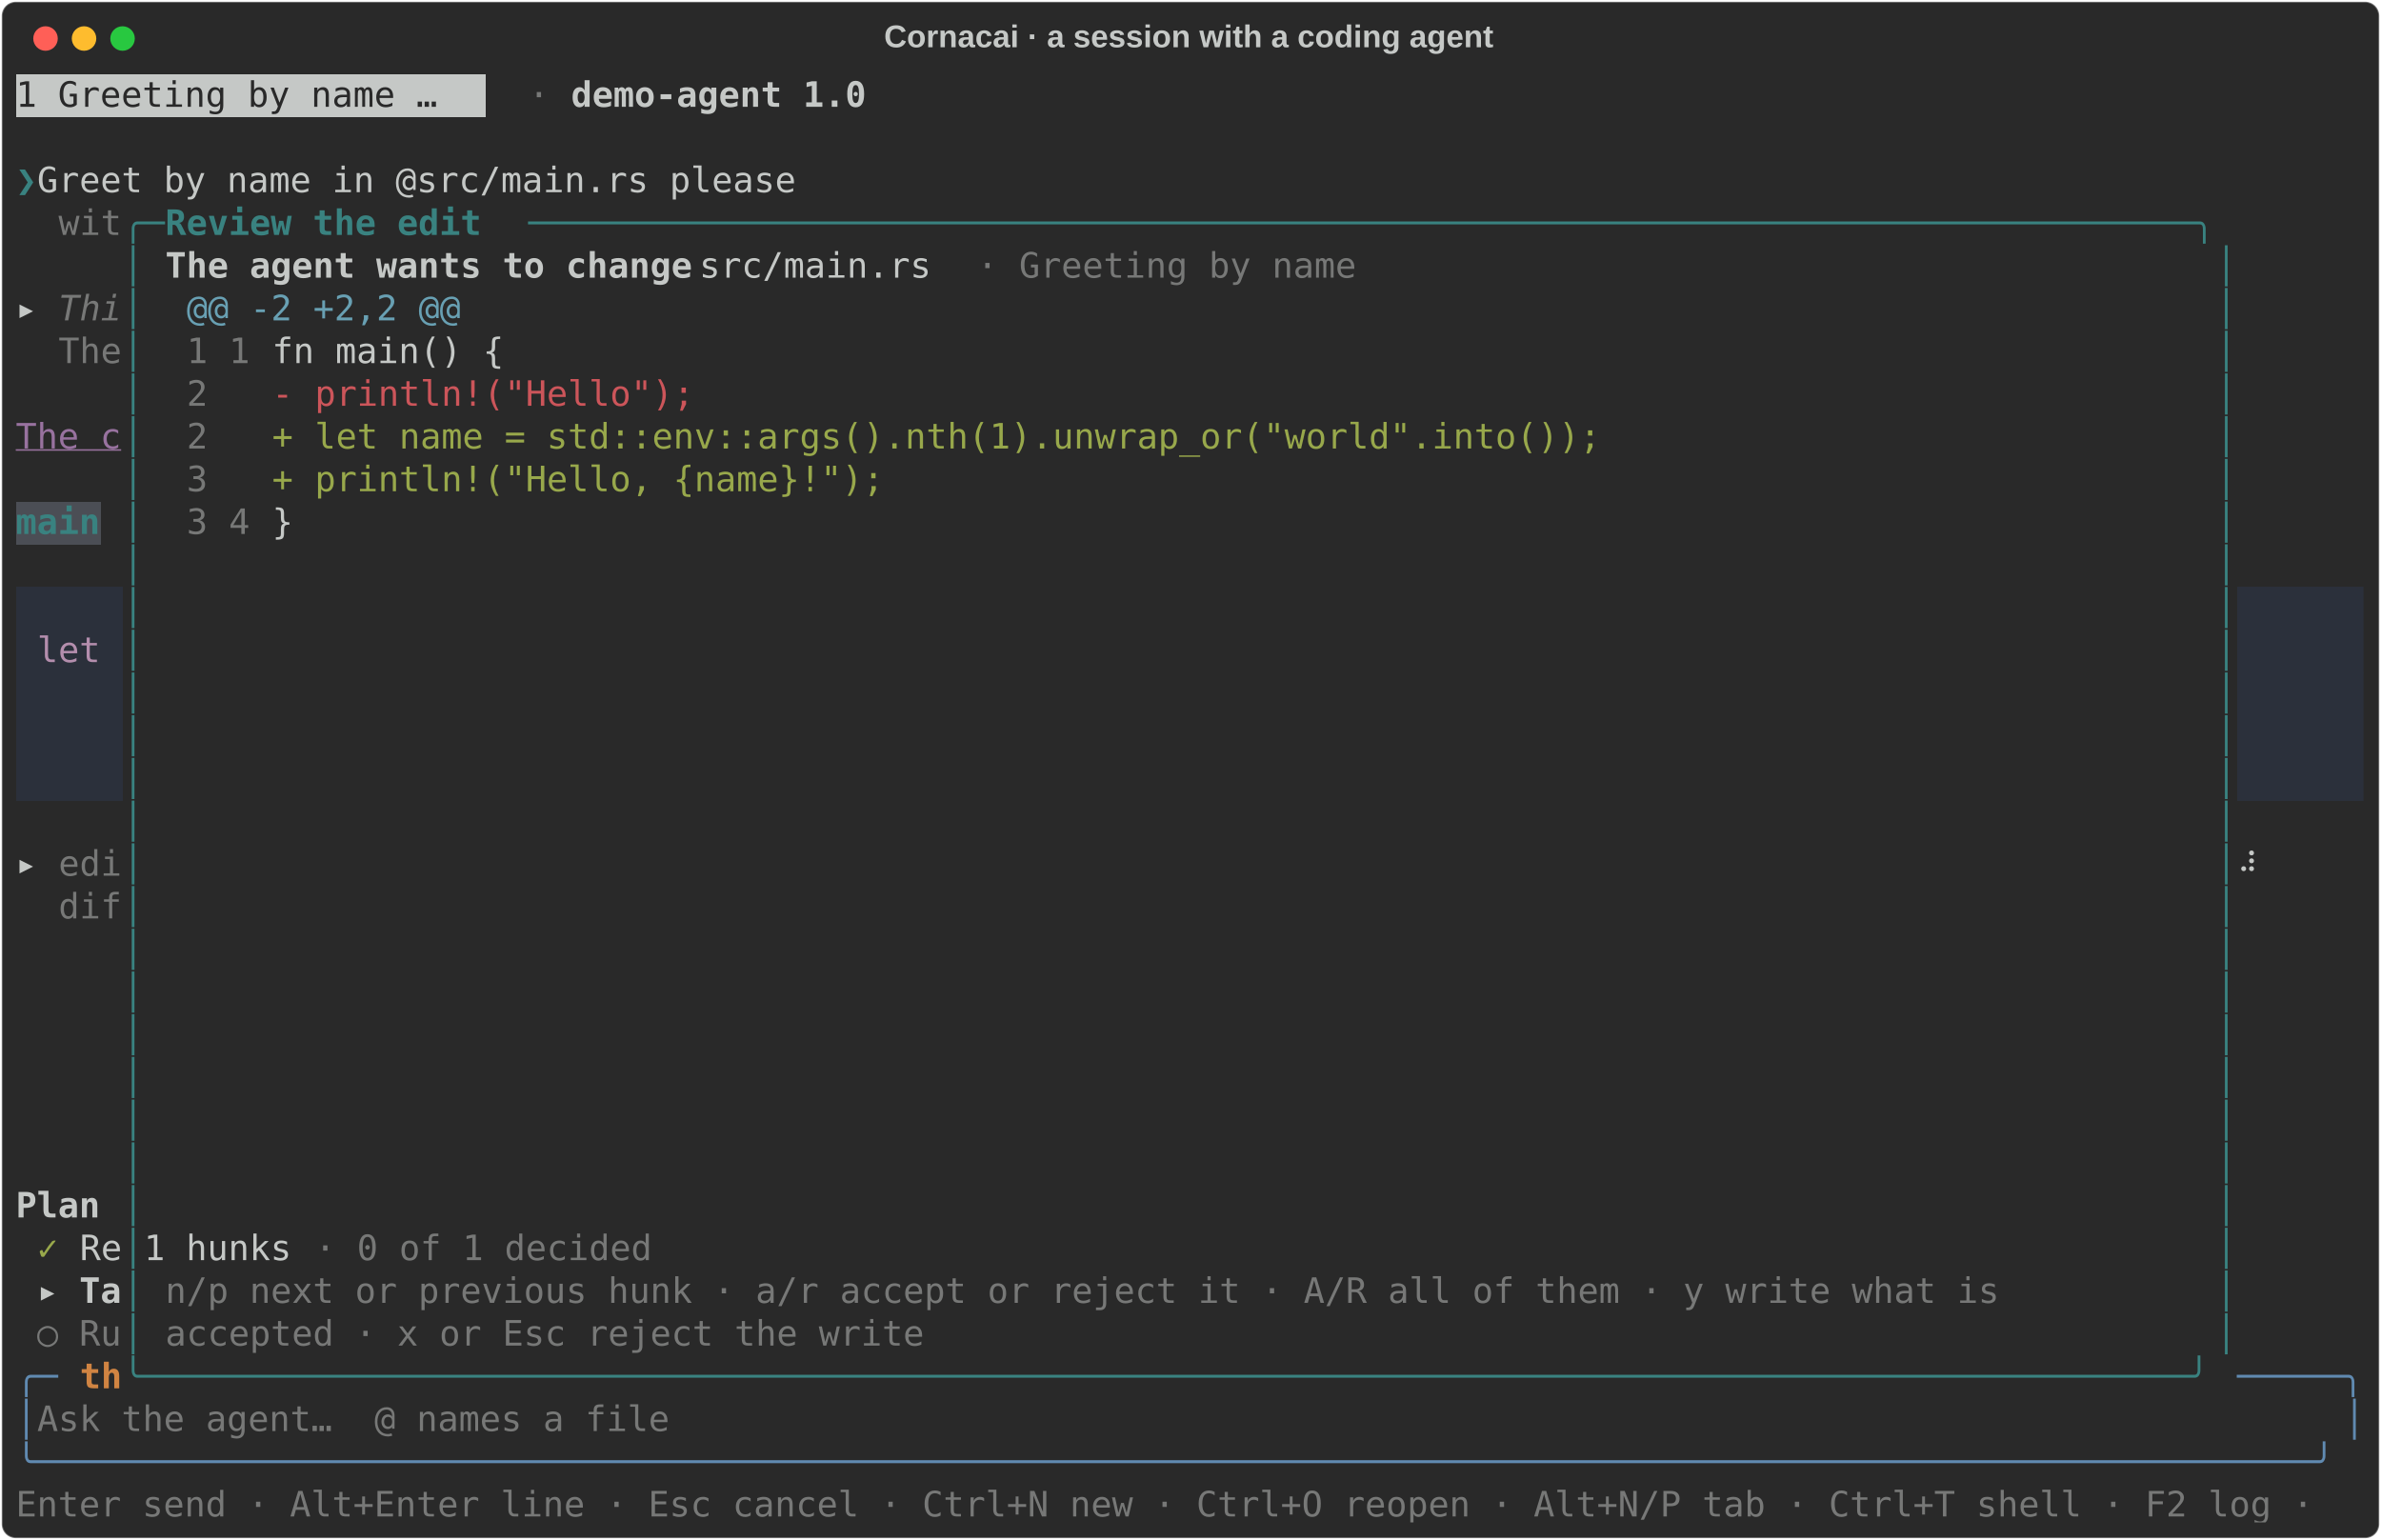
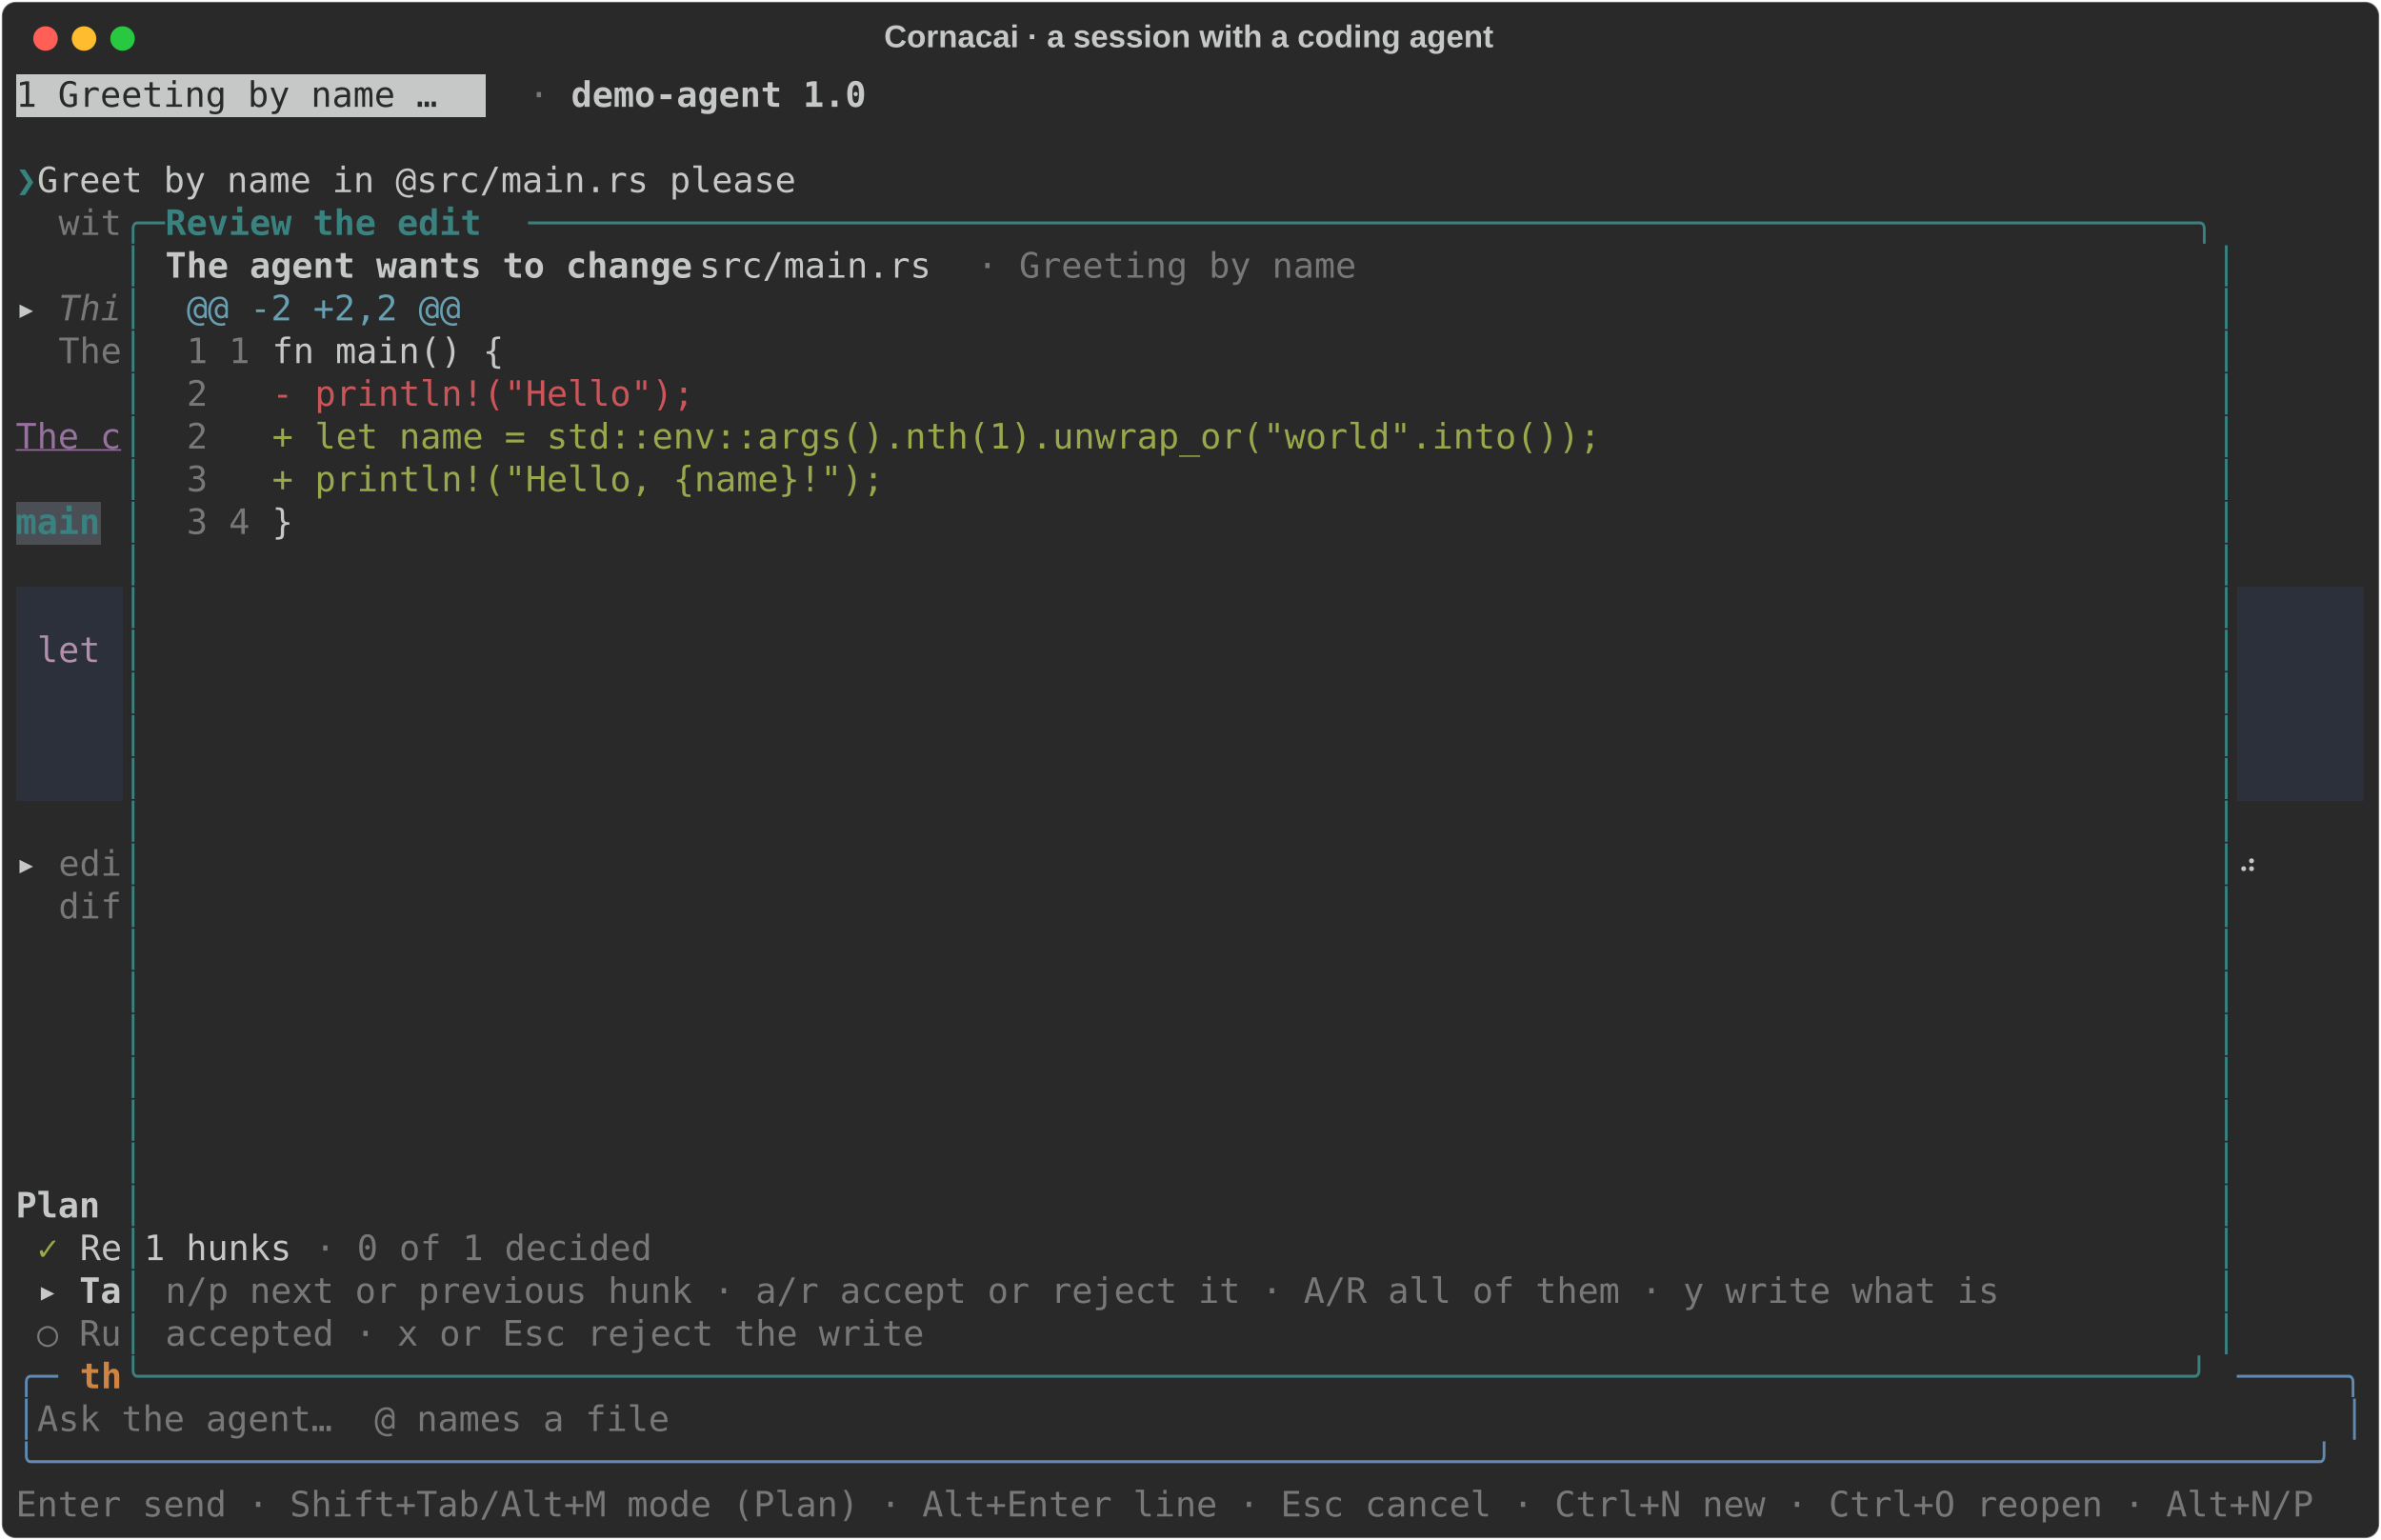
<svg xmlns="http://www.w3.org/2000/svg" class="rich-terminal" viewBox="0 0 1360 879.6">
  <style>

    @font-face {
        font-family: "Fira Code";
        src: local("FiraCode-Regular"),
                url("https://cdnjs.cloudflare.com/ajax/libs/firacode/6.2.0/woff2/FiraCode-Regular.woff2") format("woff2"),
                url("https://cdnjs.cloudflare.com/ajax/libs/firacode/6.2.0/woff/FiraCode-Regular.woff") format("woff");
        font-style: normal;
        font-weight: 400;
    }
    @font-face {
        font-family: "Fira Code";
        src: local("FiraCode-Bold"),
                url("https://cdnjs.cloudflare.com/ajax/libs/firacode/6.2.0/woff2/FiraCode-Bold.woff2") format("woff2"),
                url("https://cdnjs.cloudflare.com/ajax/libs/firacode/6.2.0/woff/FiraCode-Bold.woff") format("woff");
        font-style: bold;
        font-weight: 700;
    }

    .rich-record-matrix {
        font-family: Fira Code, monospace;
        font-size: 20px;
        line-height: 24.4px;
        font-variant-east-asian: full-width;
    }

    .rich-record-title {
        font-size: 18px;
        font-weight: bold;
        font-family: arial;
    }

    .rich-record-r1 { fill: #292929 }
.rich-record-r2 { fill: #c5c8c6 }
.rich-record-r3 { fill: #777877 }
.rich-record-r4 { fill: #c5c8c6;font-weight: bold }
.rich-record-r5 { fill: #398280;font-weight: bold }
.rich-record-r6 { fill: #398280 }
.rich-record-r7 { fill: #777877;font-style: italic; }
.rich-record-r8 { fill: #68a0b3 }
.rich-record-r9 { fill: #cc555a }
.rich-record-r10 { fill: #98729f;text-decoration: underline; }
.rich-record-r11 { fill: #98a84b }
.rich-record-r12 { fill: #b48ead }
.rich-record-r13 { fill: #c0c5ce }
.rich-record-r14 { fill: #608ab1 }
.rich-record-r15 { fill: #1984e9;font-weight: bold }
.rich-record-r16 { fill: #d08442;font-weight: bold }
    </style>
  <defs>
    <clipPath id="rich-record-clip-terminal">
      <rect x="0" y="0" width="1341.0" height="828.6" />
    </clipPath>
    <clipPath id="rich-record-line-0">
      <rect x="0" y="1.5" width="1342" height="24.65" />
    </clipPath>
    <clipPath id="rich-record-line-1">
      <rect x="0" y="25.9" width="1342" height="24.65" />
    </clipPath>
    <clipPath id="rich-record-line-2">
      <rect x="0" y="50.3" width="1342" height="24.65" />
    </clipPath>
    <clipPath id="rich-record-line-3">
      <rect x="0" y="74.7" width="1342" height="24.65" />
    </clipPath>
    <clipPath id="rich-record-line-4">
      <rect x="0" y="99.1" width="1342" height="24.65" />
    </clipPath>
    <clipPath id="rich-record-line-5">
      <rect x="0" y="123.5" width="1342" height="24.65" />
    </clipPath>
    <clipPath id="rich-record-line-6">
      <rect x="0" y="147.9" width="1342" height="24.65" />
    </clipPath>
    <clipPath id="rich-record-line-7">
      <rect x="0" y="172.3" width="1342" height="24.65" />
    </clipPath>
    <clipPath id="rich-record-line-8">
      <rect x="0" y="196.7" width="1342" height="24.65" />
    </clipPath>
    <clipPath id="rich-record-line-9">
      <rect x="0" y="221.1" width="1342" height="24.65" />
    </clipPath>
    <clipPath id="rich-record-line-10">
      <rect x="0" y="245.5" width="1342" height="24.65" />
    </clipPath>
    <clipPath id="rich-record-line-11">
      <rect x="0" y="269.9" width="1342" height="24.65" />
    </clipPath>
    <clipPath id="rich-record-line-12">
      <rect x="0" y="294.3" width="1342" height="24.65" />
    </clipPath>
    <clipPath id="rich-record-line-13">
      <rect x="0" y="318.7" width="1342" height="24.65" />
    </clipPath>
    <clipPath id="rich-record-line-14">
      <rect x="0" y="343.1" width="1342" height="24.65" />
    </clipPath>
    <clipPath id="rich-record-line-15">
      <rect x="0" y="367.5" width="1342" height="24.65" />
    </clipPath>
    <clipPath id="rich-record-line-16">
      <rect x="0" y="391.9" width="1342" height="24.65" />
    </clipPath>
    <clipPath id="rich-record-line-17">
      <rect x="0" y="416.3" width="1342" height="24.65" />
    </clipPath>
    <clipPath id="rich-record-line-18">
      <rect x="0" y="440.7" width="1342" height="24.65" />
    </clipPath>
    <clipPath id="rich-record-line-19">
      <rect x="0" y="465.1" width="1342" height="24.65" />
    </clipPath>
    <clipPath id="rich-record-line-20">
      <rect x="0" y="489.5" width="1342" height="24.65" />
    </clipPath>
    <clipPath id="rich-record-line-21">
      <rect x="0" y="513.9" width="1342" height="24.65" />
    </clipPath>
    <clipPath id="rich-record-line-22">
      <rect x="0" y="538.3" width="1342" height="24.65" />
    </clipPath>
    <clipPath id="rich-record-line-23">
      <rect x="0" y="562.7" width="1342" height="24.65" />
    </clipPath>
    <clipPath id="rich-record-line-24">
      <rect x="0" y="587.1" width="1342" height="24.65" />
    </clipPath>
    <clipPath id="rich-record-line-25">
      <rect x="0" y="611.5" width="1342" height="24.65" />
    </clipPath>
    <clipPath id="rich-record-line-26">
      <rect x="0" y="635.9" width="1342" height="24.65" />
    </clipPath>
    <clipPath id="rich-record-line-27">
      <rect x="0" y="660.3" width="1342" height="24.65" />
    </clipPath>
    <clipPath id="rich-record-line-28">
      <rect x="0" y="684.7" width="1342" height="24.65" />
    </clipPath>
    <clipPath id="rich-record-line-29">
      <rect x="0" y="709.1" width="1342" height="24.65" />
    </clipPath>
    <clipPath id="rich-record-line-30">
      <rect x="0" y="733.5" width="1342" height="24.65" />
    </clipPath>
    <clipPath id="rich-record-line-31">
      <rect x="0" y="757.9" width="1342" height="24.65" />
    </clipPath>
    <clipPath id="rich-record-line-32">
      <rect x="0" y="782.3" width="1342" height="24.65" />
    </clipPath>
  </defs>
  <rect fill="#292929" stroke="rgba(255,255,255,0.35)" stroke-width="1" x="1" y="1" width="1358" height="877.6" rx="8" />
  <text class="rich-record-title" fill="#c5c8c6" text-anchor="middle" x="679" y="27">Cornacai · a session with a coding agent</text>
  <g transform="translate(26,22)">
    <circle cx="0" cy="0" r="7" fill="#ff5f57" />
    <circle cx="22" cy="0" r="7" fill="#febc2e" />
    <circle cx="44" cy="0" r="7" fill="#28c840" />
  </g>
  <g transform="translate(9, 41)" clip-path="url(#rich-record-clip-terminal)">
    <rect fill="#c5c8c6" x="0" y="1.5" width="268.4" height="24.65" shape-rendering="crispEdges" />
    <rect fill="#4b4e55" x="0" y="245.5" width="48.8" height="24.65" shape-rendering="crispEdges" />
    <rect fill="#2b303b" x="0" y="294.3" width="61" height="24.65" shape-rendering="crispEdges" />
    <rect fill="#2b303b" x="1268.8" y="294.3" width="73.2" height="24.65" shape-rendering="crispEdges" />
    <rect fill="#2b303b" x="0" y="318.7" width="12.2" height="24.65" shape-rendering="crispEdges" />
    <rect fill="#2b303b" x="12.2" y="318.7" width="36.6" height="24.65" shape-rendering="crispEdges" />
    <rect fill="#2b303b" x="48.8" y="318.7" width="12.2" height="24.65" shape-rendering="crispEdges" />
    <rect fill="#2b303b" x="1268.8" y="318.7" width="73.2" height="24.65" shape-rendering="crispEdges" />
    <rect fill="#2b303b" x="0" y="343.1" width="12.2" height="24.65" shape-rendering="crispEdges" />
    <rect fill="#2b303b" x="12.2" y="343.1" width="48.8" height="24.65" shape-rendering="crispEdges" />
    <rect fill="#2b303b" x="1268.8" y="343.1" width="73.2" height="24.65" shape-rendering="crispEdges" />
    <rect fill="#2b303b" x="0" y="367.5" width="12.2" height="24.65" shape-rendering="crispEdges" />
    <rect fill="#2b303b" x="12.2" y="367.5" width="48.8" height="24.65" shape-rendering="crispEdges" />
    <rect fill="#2b303b" x="1268.8" y="367.5" width="73.2" height="24.65" shape-rendering="crispEdges" />
    <rect fill="#2b303b" x="0" y="391.9" width="61" height="24.65" shape-rendering="crispEdges" />
    <rect fill="#2b303b" x="1268.8" y="391.9" width="73.2" height="24.65" shape-rendering="crispEdges" />
    <g class="rich-record-matrix">
      <text class="rich-record-r1" x="0" y="20" textLength="268.4" clip-path="url(#rich-record-line-0)"> 1 Greeting by name … </text>
      <text class="rich-record-r3" x="292.8" y="20" textLength="12.2" clip-path="url(#rich-record-line-0)">·</text>
      <text class="rich-record-r4" x="317.2" y="20" textLength="170.8" clip-path="url(#rich-record-line-0)">demo-agent 1.0</text>
      <text class="rich-record-r2" x="1342" y="20" textLength="12.2" clip-path="url(#rich-record-line-0)">
</text>
      <text class="rich-record-r2" x="1342" y="44.4" textLength="12.2" clip-path="url(#rich-record-line-1)">
</text>
      <text class="rich-record-r5" x="0" y="68.8" textLength="12.2" clip-path="url(#rich-record-line-2)">❯</text>
      <text class="rich-record-r2" x="12.2" y="68.8" textLength="1329.8" clip-path="url(#rich-record-line-2)"> Greet by name in @src/main.rs please                                                                        </text>
      <text class="rich-record-r2" x="1342" y="68.8" textLength="12.2" clip-path="url(#rich-record-line-2)">
</text>
      <text class="rich-record-r3" x="24.4" y="93.2" textLength="36.6" clip-path="url(#rich-record-line-3)">wit</text>
      <text class="rich-record-r6" x="61" y="93.2" textLength="24.4" clip-path="url(#rich-record-line-3)">╭─</text>
      <text class="rich-record-r5" x="85.4" y="93.2" textLength="207.4" clip-path="url(#rich-record-line-3)"> Review the edit </text>
      <text class="rich-record-r6" x="292.8" y="93.2" textLength="976" clip-path="url(#rich-record-line-3)">───────────────────────────────────────────────────────────────────────────────╮</text>
      <text class="rich-record-r2" x="1342" y="93.2" textLength="12.2" clip-path="url(#rich-record-line-3)">
</text>
      <text class="rich-record-r6" x="61" y="117.6" textLength="12.2" clip-path="url(#rich-record-line-4)">│</text>
      <text class="rich-record-r4" x="85.4" y="117.6" textLength="305" clip-path="url(#rich-record-line-4)">The agent wants to change</text>
      <text class="rich-record-r2" x="390.4" y="117.6" textLength="158.6" clip-path="url(#rich-record-line-4)"> src/main.rs </text>
      <text class="rich-record-r3" x="549" y="117.6" textLength="219.6" clip-path="url(#rich-record-line-4)">· Greeting by name</text>
      <text class="rich-record-r6" x="1256.6" y="117.6" textLength="12.2" clip-path="url(#rich-record-line-4)">│</text>
      <text class="rich-record-r2" x="1342" y="117.6" textLength="12.2" clip-path="url(#rich-record-line-4)">
</text>
      <text class="rich-record-r4" x="0" y="142" textLength="12.2" clip-path="url(#rich-record-line-5)">▸</text>
      <text class="rich-record-r7" x="24.4" y="142" textLength="36.6" clip-path="url(#rich-record-line-5)">Thi</text>
      <text class="rich-record-r6" x="61" y="142" textLength="12.2" clip-path="url(#rich-record-line-5)">│</text>
      <text class="rich-record-r8" x="97.6" y="142" textLength="158.6" clip-path="url(#rich-record-line-5)">@@ -2 +2,2 @@</text>
      <text class="rich-record-r6" x="1256.6" y="142" textLength="12.2" clip-path="url(#rich-record-line-5)">│</text>
      <text class="rich-record-r2" x="1342" y="142" textLength="12.2" clip-path="url(#rich-record-line-5)">
</text>
      <text class="rich-record-r3" x="24.4" y="166.4" textLength="36.6" clip-path="url(#rich-record-line-6)">The</text>
      <text class="rich-record-r6" x="61" y="166.4" textLength="12.2" clip-path="url(#rich-record-line-6)">│</text>
      <text class="rich-record-r3" x="97.6" y="166.4" textLength="48.8" clip-path="url(#rich-record-line-6)">1 1 </text>
      <text class="rich-record-r2" x="146.4" y="166.4" textLength="1110.2" clip-path="url(#rich-record-line-6)">  fn main() {                                                                              </text>
      <text class="rich-record-r6" x="1256.6" y="166.4" textLength="12.2" clip-path="url(#rich-record-line-6)">│</text>
      <text class="rich-record-r2" x="1342" y="166.4" textLength="12.2" clip-path="url(#rich-record-line-6)">
</text>
      <text class="rich-record-r6" x="61" y="190.8" textLength="12.2" clip-path="url(#rich-record-line-7)">│</text>
      <text class="rich-record-r3" x="97.6" y="190.8" textLength="48.8" clip-path="url(#rich-record-line-7)">2   </text>
      <text class="rich-record-r9" x="146.4" y="190.8" textLength="12.2" clip-path="url(#rich-record-line-7)">-</text>
      <text class="rich-record-r9" x="170.8" y="190.8" textLength="268.4" clip-path="url(#rich-record-line-7)">    println!("Hello");</text>
      <text class="rich-record-r6" x="1256.6" y="190.8" textLength="12.2" clip-path="url(#rich-record-line-7)">│</text>
      <text class="rich-record-r2" x="1342" y="190.8" textLength="12.2" clip-path="url(#rich-record-line-7)">
</text>
      <text class="rich-record-r10" x="0" y="215.2" textLength="61" clip-path="url(#rich-record-line-8)">The c</text>
      <text class="rich-record-r6" x="61" y="215.2" textLength="12.2" clip-path="url(#rich-record-line-8)">│</text>
      <text class="rich-record-r3" x="97.6" y="215.2" textLength="48.8" clip-path="url(#rich-record-line-8)">  2 </text>
      <text class="rich-record-r11" x="146.4" y="215.2" textLength="12.2" clip-path="url(#rich-record-line-8)">+</text>
      <text class="rich-record-r11" x="170.8" y="215.2" textLength="793" clip-path="url(#rich-record-line-8)">    let name = std::env::args().nth(1).unwrap_or("world".into());</text>
      <text class="rich-record-r6" x="1256.6" y="215.2" textLength="12.2" clip-path="url(#rich-record-line-8)">│</text>
      <text class="rich-record-r2" x="1342" y="215.2" textLength="12.2" clip-path="url(#rich-record-line-8)">
</text>
      <text class="rich-record-r6" x="61" y="239.6" textLength="12.2" clip-path="url(#rich-record-line-9)">│</text>
      <text class="rich-record-r3" x="97.6" y="239.6" textLength="48.8" clip-path="url(#rich-record-line-9)">  3 </text>
      <text class="rich-record-r11" x="146.4" y="239.6" textLength="12.2" clip-path="url(#rich-record-line-9)">+</text>
      <text class="rich-record-r11" x="170.8" y="239.6" textLength="378.2" clip-path="url(#rich-record-line-9)">    println!("Hello, {name}!");</text>
      <text class="rich-record-r6" x="1256.6" y="239.6" textLength="12.2" clip-path="url(#rich-record-line-9)">│</text>
      <text class="rich-record-r2" x="1342" y="239.6" textLength="12.2" clip-path="url(#rich-record-line-9)">
</text>
      <text class="rich-record-r5" x="0" y="264" textLength="48.8" clip-path="url(#rich-record-line-10)">main</text>
      <text class="rich-record-r6" x="61" y="264" textLength="12.2" clip-path="url(#rich-record-line-10)">│</text>
      <text class="rich-record-r3" x="97.6" y="264" textLength="48.8" clip-path="url(#rich-record-line-10)">3 4 </text>
      <text class="rich-record-r2" x="146.4" y="264" textLength="1110.2" clip-path="url(#rich-record-line-10)">  }                                                                                        </text>
      <text class="rich-record-r6" x="1256.6" y="264" textLength="12.2" clip-path="url(#rich-record-line-10)">│</text>
      <text class="rich-record-r2" x="1342" y="264" textLength="12.2" clip-path="url(#rich-record-line-10)">
</text>
      <text class="rich-record-r6" x="61" y="288.4" textLength="12.2" clip-path="url(#rich-record-line-11)">│</text>
      <text class="rich-record-r6" x="1256.6" y="288.4" textLength="12.2" clip-path="url(#rich-record-line-11)">│</text>
      <text class="rich-record-r2" x="1342" y="288.4" textLength="12.2" clip-path="url(#rich-record-line-11)">
</text>
      <text class="rich-record-r6" x="61" y="312.8" textLength="12.2" clip-path="url(#rich-record-line-12)">│</text>
      <text class="rich-record-r6" x="1256.6" y="312.8" textLength="12.2" clip-path="url(#rich-record-line-12)">│</text>
      <text class="rich-record-r2" x="1342" y="312.8" textLength="12.2" clip-path="url(#rich-record-line-12)">
</text>
      <text class="rich-record-r12" x="12.2" y="337.2" textLength="36.6" clip-path="url(#rich-record-line-13)">let</text>
      <text class="rich-record-r6" x="61" y="337.2" textLength="12.2" clip-path="url(#rich-record-line-13)">│</text>
      <text class="rich-record-r6" x="1256.6" y="337.2" textLength="12.2" clip-path="url(#rich-record-line-13)">│</text>
      <text class="rich-record-r2" x="1342" y="337.2" textLength="12.2" clip-path="url(#rich-record-line-13)">
</text>
      <text class="rich-record-r6" x="61" y="361.6" textLength="12.2" clip-path="url(#rich-record-line-14)">│</text>
      <text class="rich-record-r6" x="1256.6" y="361.6" textLength="12.2" clip-path="url(#rich-record-line-14)">│</text>
      <text class="rich-record-r2" x="1342" y="361.6" textLength="12.2" clip-path="url(#rich-record-line-14)">
</text>
      <text class="rich-record-r6" x="61" y="386" textLength="12.2" clip-path="url(#rich-record-line-15)">│</text>
      <text class="rich-record-r6" x="1256.6" y="386" textLength="12.2" clip-path="url(#rich-record-line-15)">│</text>
      <text class="rich-record-r2" x="1342" y="386" textLength="12.2" clip-path="url(#rich-record-line-15)">
</text>
      <text class="rich-record-r6" x="61" y="410.4" textLength="12.2" clip-path="url(#rich-record-line-16)">│</text>
      <text class="rich-record-r6" x="1256.6" y="410.4" textLength="12.2" clip-path="url(#rich-record-line-16)">│</text>
      <text class="rich-record-r2" x="1342" y="410.4" textLength="12.2" clip-path="url(#rich-record-line-16)">
</text>
      <text class="rich-record-r6" x="61" y="434.8" textLength="12.2" clip-path="url(#rich-record-line-17)">│</text>
      <text class="rich-record-r6" x="1256.6" y="434.8" textLength="12.2" clip-path="url(#rich-record-line-17)">│</text>
      <text class="rich-record-r2" x="1342" y="434.8" textLength="12.2" clip-path="url(#rich-record-line-17)">
</text>
      <text class="rich-record-r4" x="0" y="459.2" textLength="12.2" clip-path="url(#rich-record-line-18)">▸</text>
      <text class="rich-record-r3" x="24.4" y="459.2" textLength="36.6" clip-path="url(#rich-record-line-18)">edi</text>
      <text class="rich-record-r6" x="61" y="459.2" textLength="12.2" clip-path="url(#rich-record-line-18)">│</text>
      <text class="rich-record-r6" x="1256.6" y="459.2" textLength="12.2" clip-path="url(#rich-record-line-18)">│</text>
-       <text class="rich-record-r2" x="1268.8" y="459.2" textLength="73.2" clip-path="url(#rich-record-line-18)">     ⠼</text>
+       <text class="rich-record-r2" x="1268.8" y="459.2" textLength="73.2" clip-path="url(#rich-record-line-18)">     ⠴</text>
      <text class="rich-record-r2" x="1342" y="459.2" textLength="12.2" clip-path="url(#rich-record-line-18)">
</text>
      <text class="rich-record-r3" x="24.4" y="483.6" textLength="36.6" clip-path="url(#rich-record-line-19)">dif</text>
      <text class="rich-record-r6" x="61" y="483.6" textLength="12.2" clip-path="url(#rich-record-line-19)">│</text>
      <text class="rich-record-r6" x="1256.6" y="483.6" textLength="12.2" clip-path="url(#rich-record-line-19)">│</text>
      <text class="rich-record-r2" x="1342" y="483.6" textLength="12.2" clip-path="url(#rich-record-line-19)">
</text>
      <text class="rich-record-r6" x="61" y="508" textLength="12.2" clip-path="url(#rich-record-line-20)">│</text>
      <text class="rich-record-r6" x="1256.6" y="508" textLength="12.2" clip-path="url(#rich-record-line-20)">│</text>
      <text class="rich-record-r2" x="1342" y="508" textLength="12.2" clip-path="url(#rich-record-line-20)">
</text>
      <text class="rich-record-r6" x="61" y="532.4" textLength="12.2" clip-path="url(#rich-record-line-21)">│</text>
      <text class="rich-record-r6" x="1256.6" y="532.4" textLength="12.2" clip-path="url(#rich-record-line-21)">│</text>
      <text class="rich-record-r2" x="1342" y="532.4" textLength="12.2" clip-path="url(#rich-record-line-21)">
</text>
      <text class="rich-record-r6" x="61" y="556.8" textLength="12.2" clip-path="url(#rich-record-line-22)">│</text>
      <text class="rich-record-r6" x="1256.6" y="556.8" textLength="12.2" clip-path="url(#rich-record-line-22)">│</text>
      <text class="rich-record-r2" x="1342" y="556.8" textLength="12.2" clip-path="url(#rich-record-line-22)">
</text>
      <text class="rich-record-r6" x="61" y="581.2" textLength="12.2" clip-path="url(#rich-record-line-23)">│</text>
      <text class="rich-record-r6" x="1256.6" y="581.2" textLength="12.2" clip-path="url(#rich-record-line-23)">│</text>
      <text class="rich-record-r2" x="1342" y="581.2" textLength="12.2" clip-path="url(#rich-record-line-23)">
</text>
      <text class="rich-record-r6" x="61" y="605.6" textLength="12.2" clip-path="url(#rich-record-line-24)">│</text>
      <text class="rich-record-r6" x="1256.6" y="605.6" textLength="12.2" clip-path="url(#rich-record-line-24)">│</text>
      <text class="rich-record-r2" x="1342" y="605.6" textLength="12.2" clip-path="url(#rich-record-line-24)">
</text>
      <text class="rich-record-r6" x="61" y="630" textLength="12.2" clip-path="url(#rich-record-line-25)">│</text>
      <text class="rich-record-r6" x="1256.6" y="630" textLength="12.2" clip-path="url(#rich-record-line-25)">│</text>
      <text class="rich-record-r2" x="1342" y="630" textLength="12.2" clip-path="url(#rich-record-line-25)">
</text>
      <text class="rich-record-r4" x="0" y="654.4" textLength="48.8" clip-path="url(#rich-record-line-26)">Plan</text>
      <text class="rich-record-r6" x="61" y="654.4" textLength="12.2" clip-path="url(#rich-record-line-26)">│</text>
      <text class="rich-record-r6" x="1256.6" y="654.4" textLength="12.2" clip-path="url(#rich-record-line-26)">│</text>
      <text class="rich-record-r2" x="1342" y="654.4" textLength="12.2" clip-path="url(#rich-record-line-26)">
</text>
      <text class="rich-record-r11" x="12.2" y="678.8" textLength="24.4" clip-path="url(#rich-record-line-27)">✓ </text>
      <text class="rich-record-r2" x="36.6" y="678.8" textLength="24.4" clip-path="url(#rich-record-line-27)">Re</text>
      <text class="rich-record-r6" x="61" y="678.8" textLength="12.2" clip-path="url(#rich-record-line-27)">│</text>
      <text class="rich-record-r2" x="73.2" y="678.8" textLength="97.6" clip-path="url(#rich-record-line-27)"> 1 hunks</text>
      <text class="rich-record-r3" x="170.8" y="678.8" textLength="207.4" clip-path="url(#rich-record-line-27)"> · 0 of 1 decided</text>
      <text class="rich-record-r6" x="1256.6" y="678.8" textLength="12.2" clip-path="url(#rich-record-line-27)">│</text>
      <text class="rich-record-r2" x="1342" y="678.8" textLength="12.2" clip-path="url(#rich-record-line-27)">
</text>
      <text class="rich-record-r4" x="12.2" y="703.2" textLength="48.8" clip-path="url(#rich-record-line-28)">▸ Ta</text>
      <text class="rich-record-r6" x="61" y="703.2" textLength="12.2" clip-path="url(#rich-record-line-28)">│</text>
      <text class="rich-record-r3" x="85.4" y="703.2" textLength="1073.6" clip-path="url(#rich-record-line-28)">n/p next or previous hunk · a/r accept or reject it · A/R all of them · y write what is </text>
      <text class="rich-record-r6" x="1256.6" y="703.2" textLength="12.2" clip-path="url(#rich-record-line-28)">│</text>
      <text class="rich-record-r2" x="1342" y="703.2" textLength="12.2" clip-path="url(#rich-record-line-28)">
</text>
      <text class="rich-record-r3" x="12.2" y="727.6" textLength="48.8" clip-path="url(#rich-record-line-29)">○ Ru</text>
      <text class="rich-record-r6" x="61" y="727.6" textLength="12.2" clip-path="url(#rich-record-line-29)">│</text>
      <text class="rich-record-r3" x="85.4" y="727.6" textLength="439.2" clip-path="url(#rich-record-line-29)">accepted · x or Esc reject the write</text>
      <text class="rich-record-r6" x="1256.6" y="727.6" textLength="12.2" clip-path="url(#rich-record-line-29)">│</text>
      <text class="rich-record-r2" x="1342" y="727.6" textLength="12.2" clip-path="url(#rich-record-line-29)">
</text>
      <text class="rich-record-r14" x="0" y="752" textLength="24.4" clip-path="url(#rich-record-line-30)">╭─</text>
      <text class="rich-record-r16" x="36.6" y="752" textLength="24.4" clip-path="url(#rich-record-line-30)">th</text>
      <text class="rich-record-r6" x="61" y="752" textLength="1207.8" clip-path="url(#rich-record-line-30)">╰─────────────────────────────────────────────────────────────────────────────────────────────────╯</text>
      <text class="rich-record-r14" x="1268.8" y="752" textLength="73.2" clip-path="url(#rich-record-line-30)">─────╮</text>
      <text class="rich-record-r2" x="1342" y="752" textLength="12.2" clip-path="url(#rich-record-line-30)">
</text>
      <text class="rich-record-r14" x="0" y="776.4" textLength="12.2" clip-path="url(#rich-record-line-31)">│</text>
      <text class="rich-record-r3" x="12.2" y="776.4" textLength="366" clip-path="url(#rich-record-line-31)">Ask the agent…  @ names a file</text>
      <text class="rich-record-r14" x="1329.8" y="776.4" textLength="12.2" clip-path="url(#rich-record-line-31)">│</text>
      <text class="rich-record-r2" x="1342" y="776.4" textLength="12.2" clip-path="url(#rich-record-line-31)">
</text>
      <text class="rich-record-r14" x="0" y="800.8" textLength="1342" clip-path="url(#rich-record-line-32)">╰────────────────────────────────────────────────────────────────────────────────────────────────────────────╯</text>
      <text class="rich-record-r2" x="1342" y="800.8" textLength="12.2" clip-path="url(#rich-record-line-32)">
</text>
-       <text class="rich-record-r3" x="0" y="825.2" textLength="1342" clip-path="url(#rich-record-line-33)">Enter send · Alt+Enter line · Esc cancel · Ctrl+N new · Ctrl+O reopen · Alt+N/P tab · Ctrl+T shell · F2 log · </text>
+       <text class="rich-record-r3" x="0" y="825.2" textLength="1342" clip-path="url(#rich-record-line-33)">Enter send · Shift+Tab/Alt+M mode (Plan) · Alt+Enter line · Esc cancel · Ctrl+N new · Ctrl+O reopen · Alt+N/P </text>
    </g>
  </g>
</svg>
